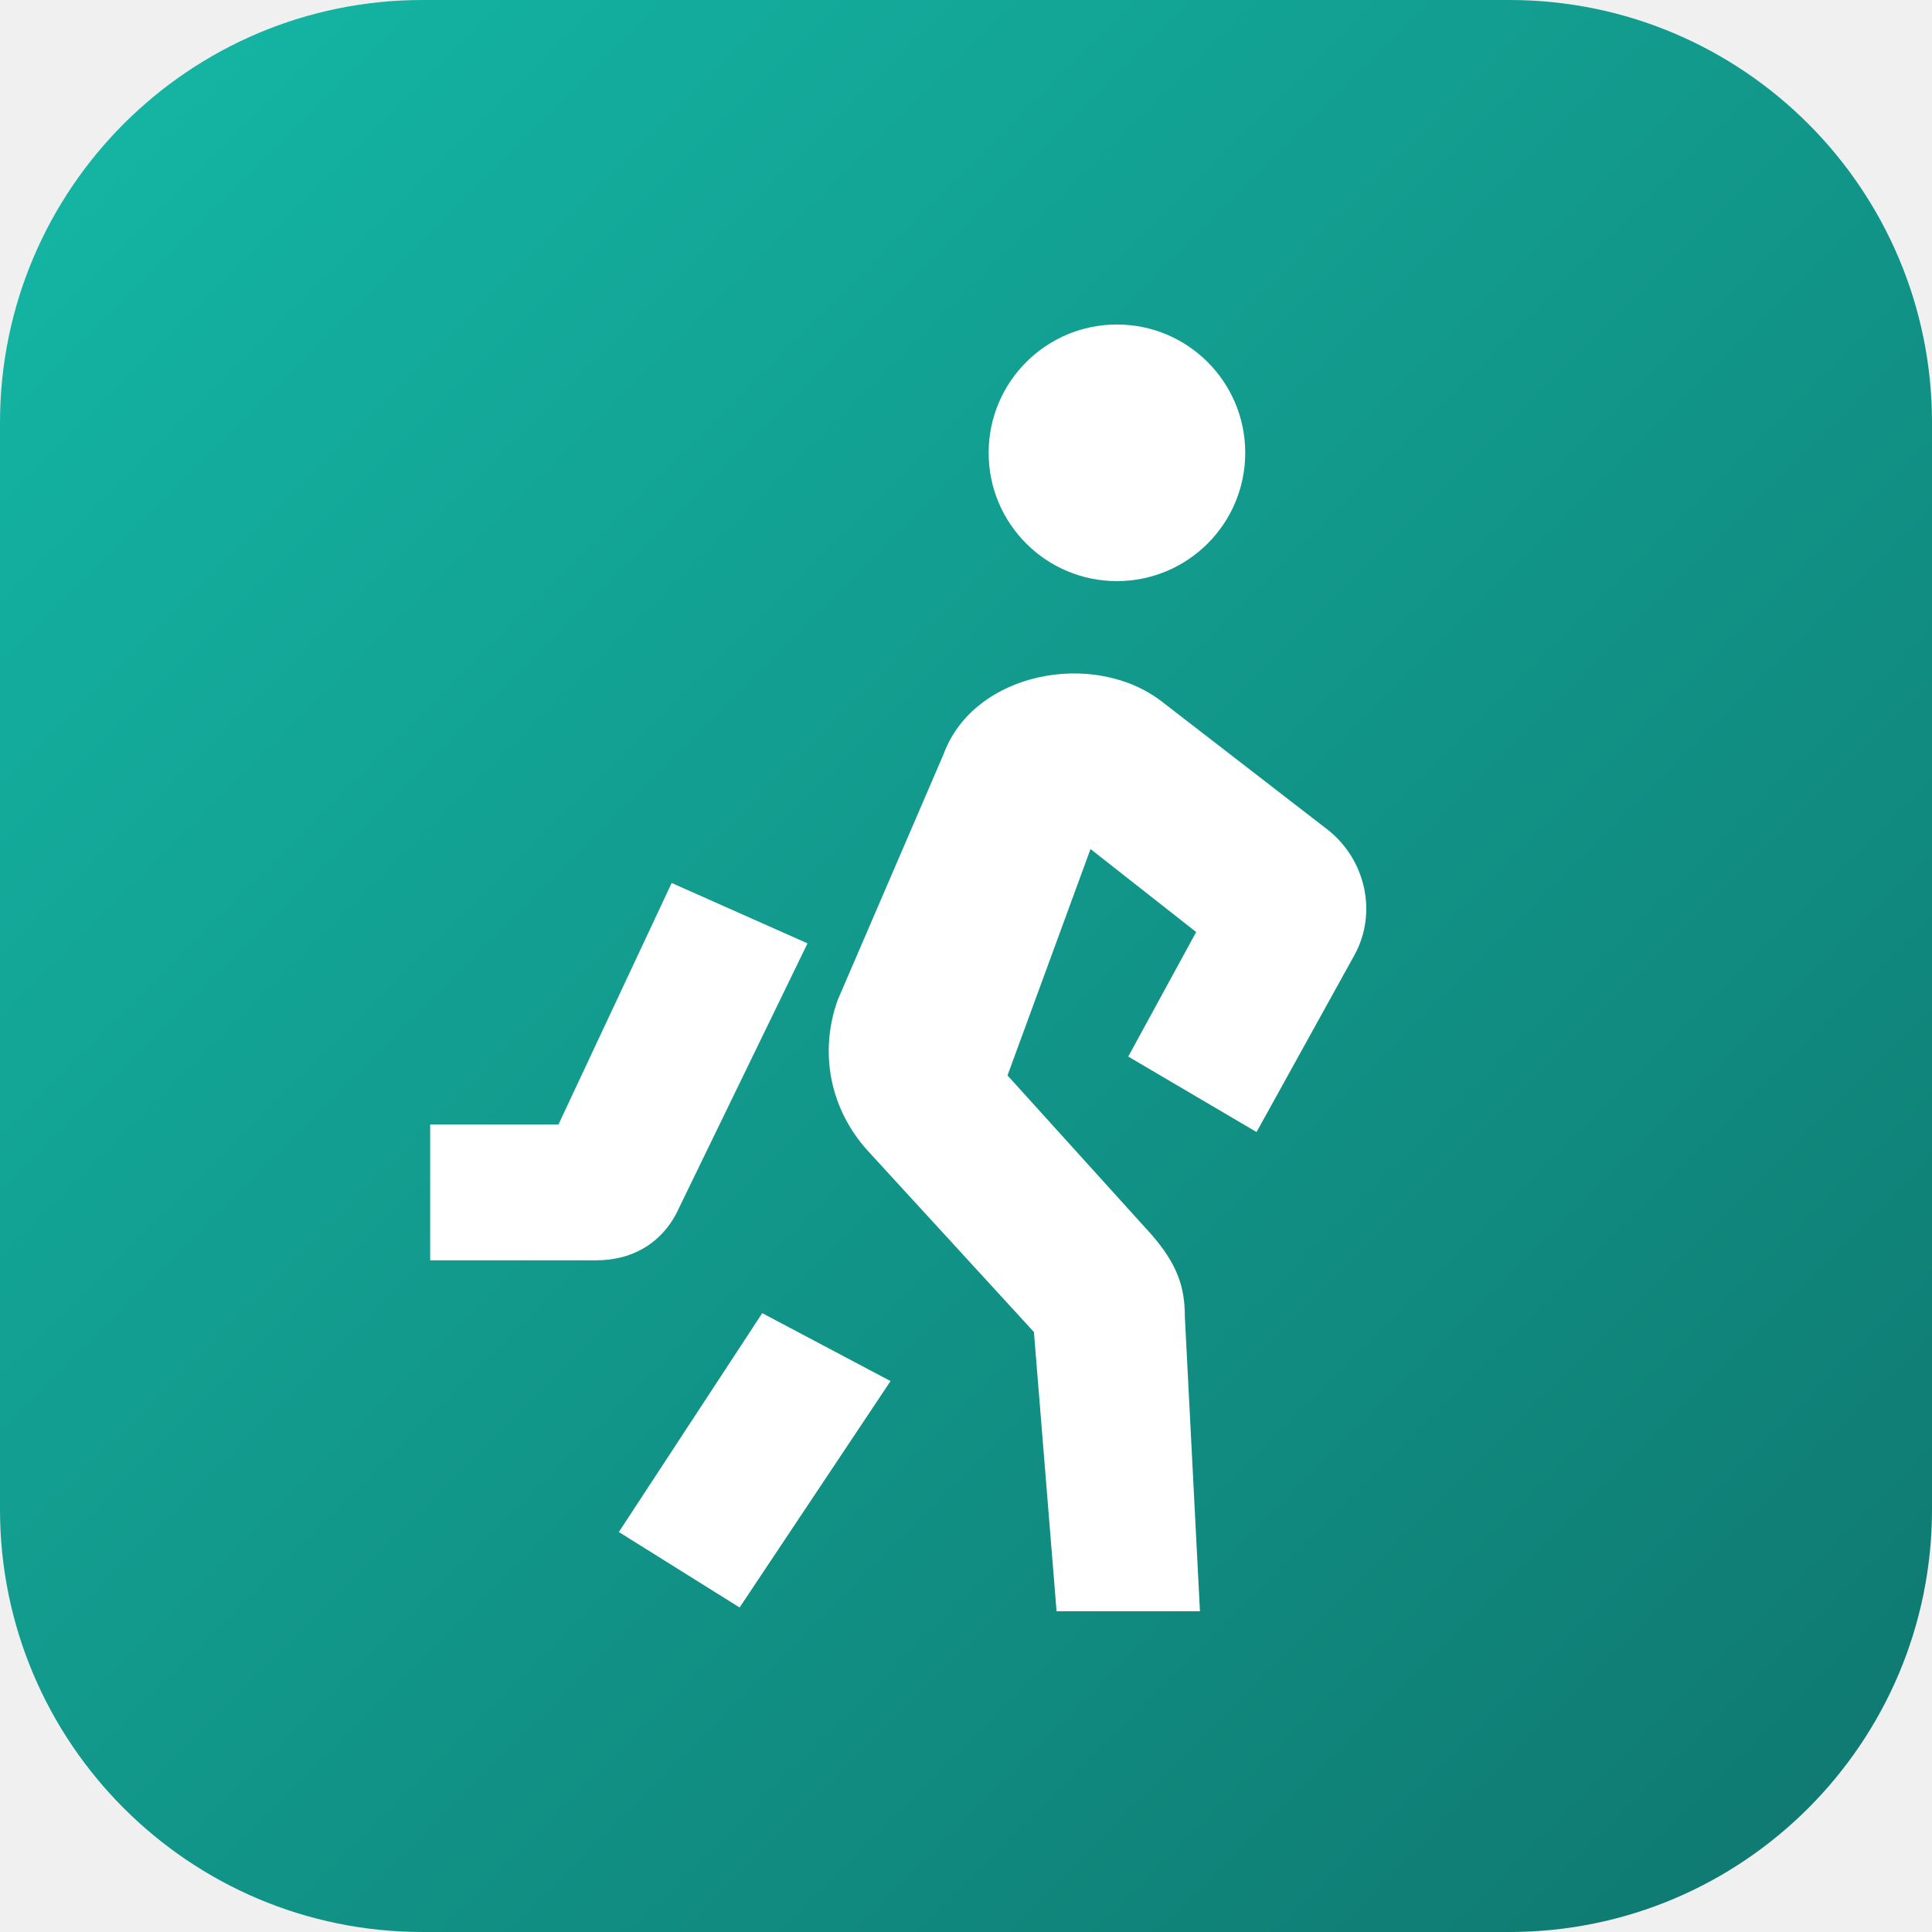
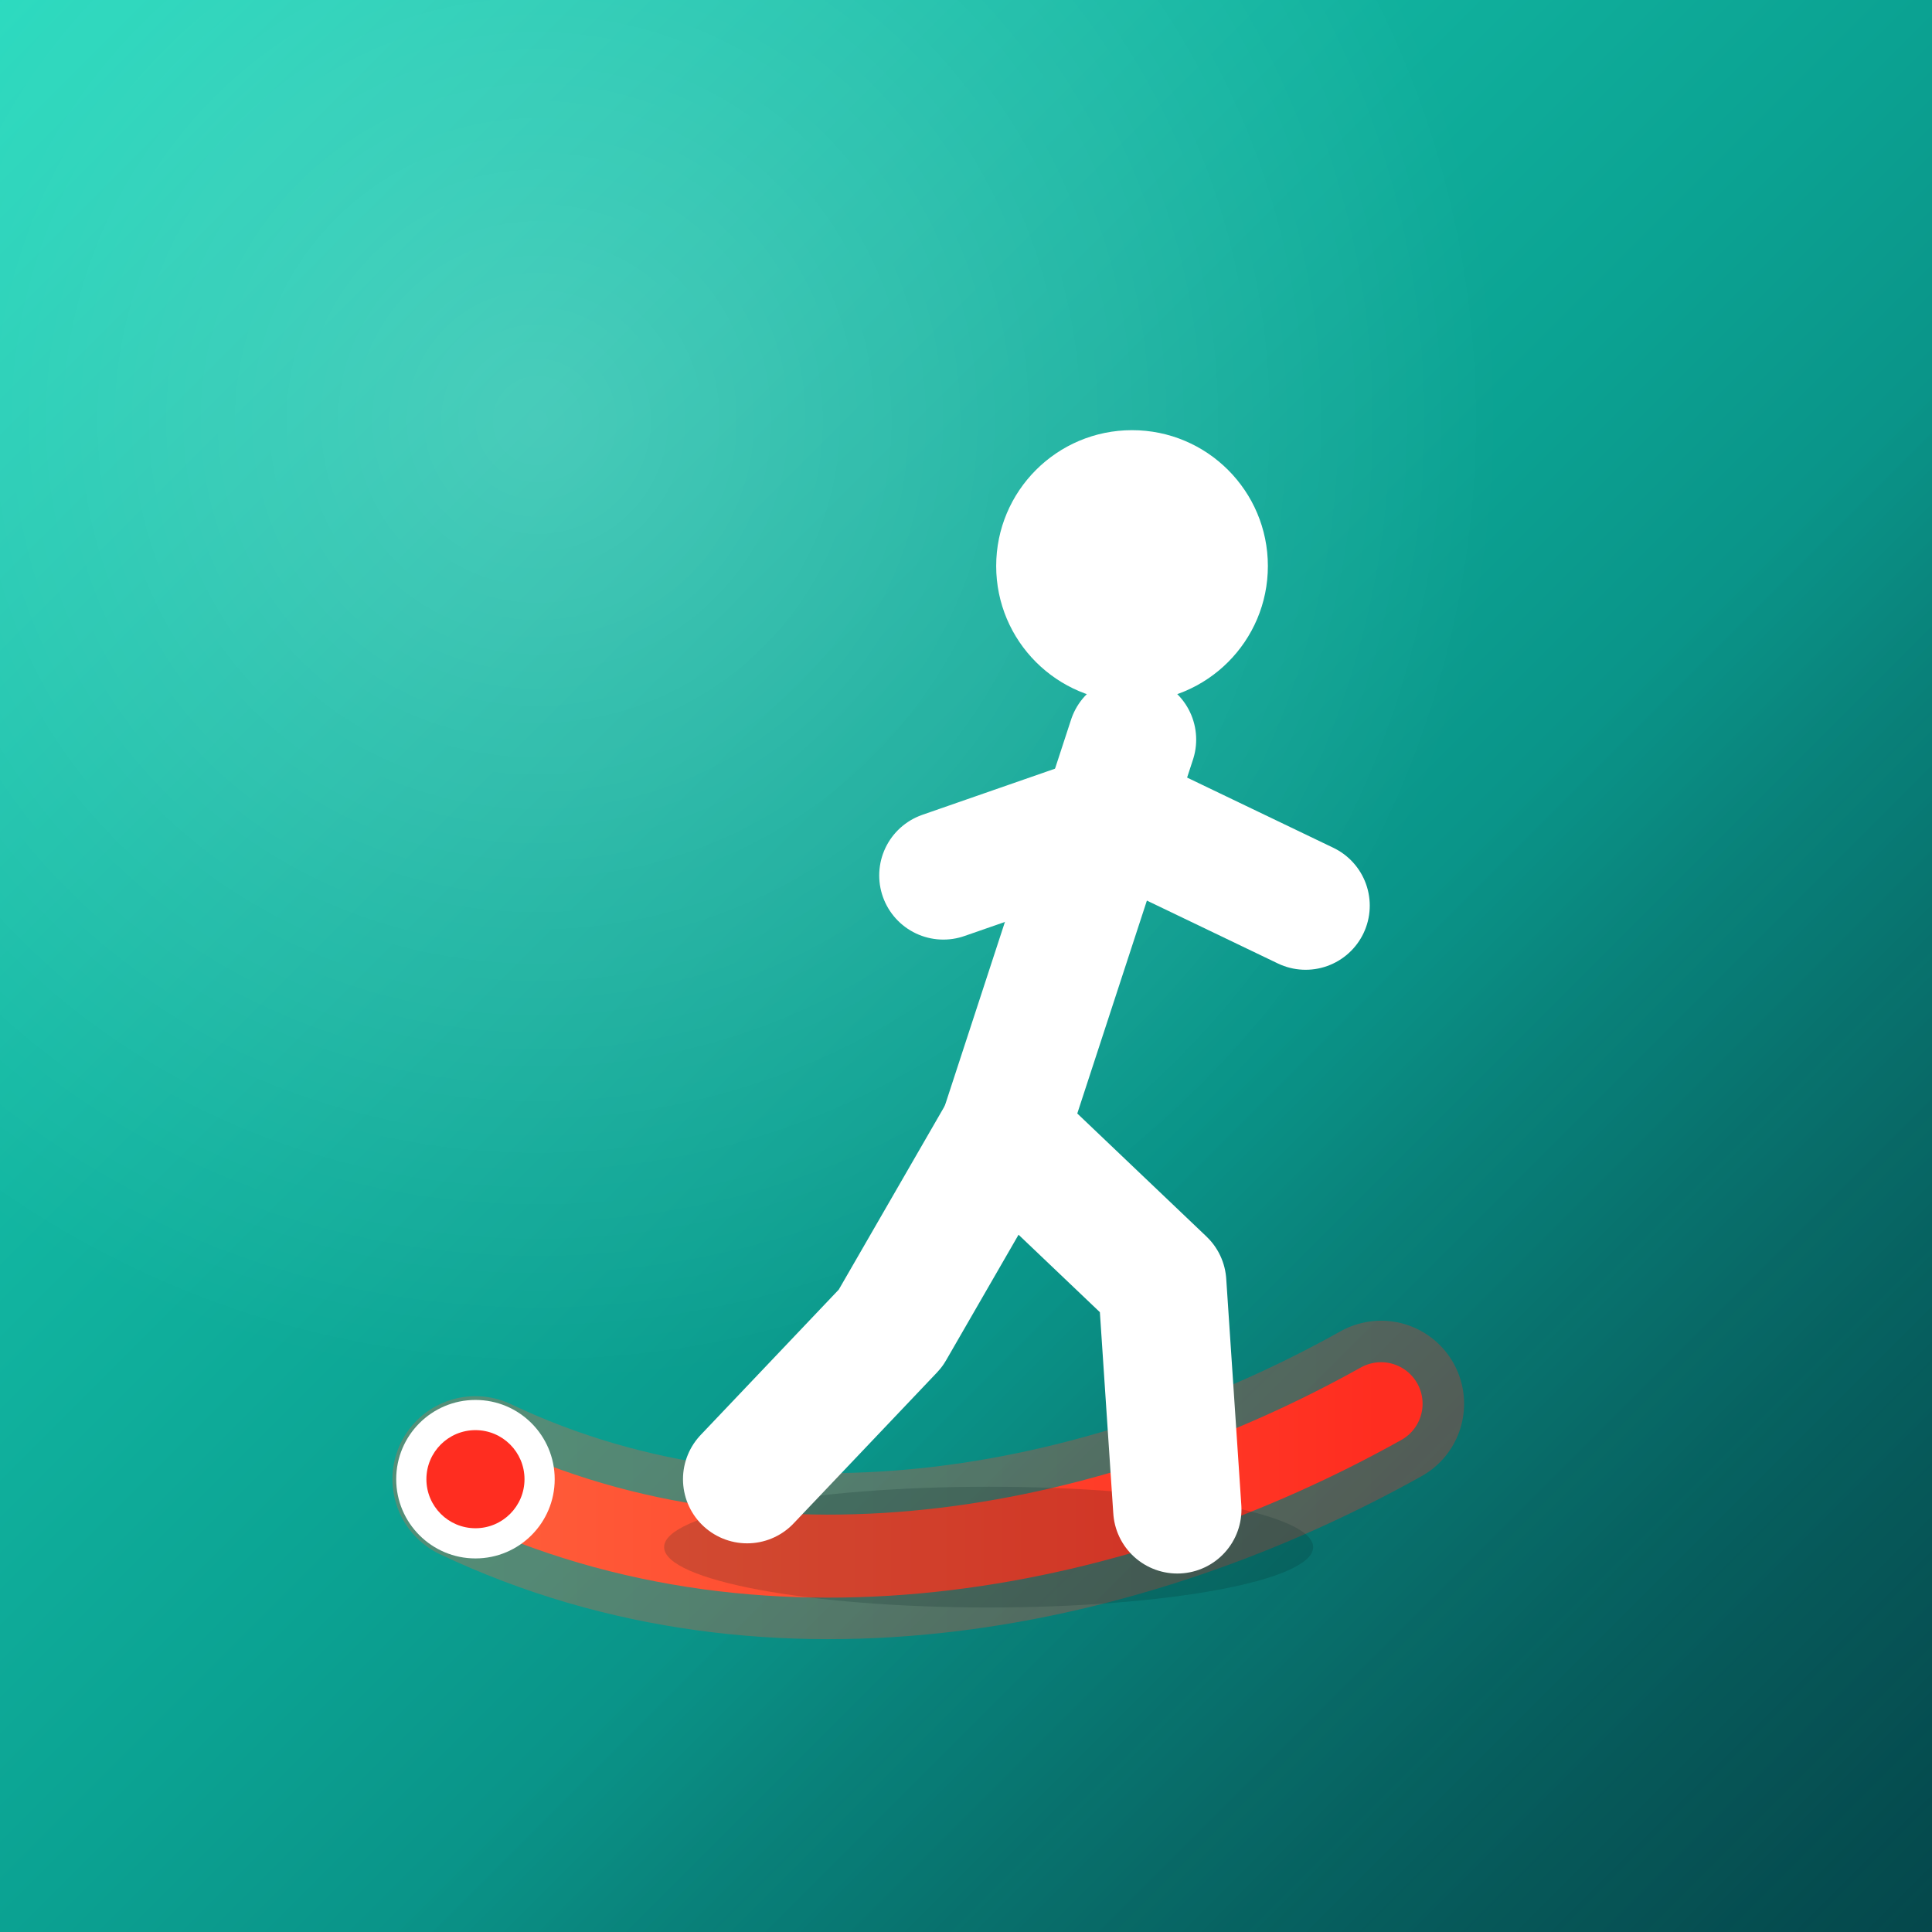
<svg xmlns="http://www.w3.org/2000/svg" viewBox="0 0 512 512" width="512" height="512">
  <defs>
    <linearGradient id="bg" x1="0" y1="0" x2="1" y2="1">
-       <stop offset="0" stop-color="#14b8a6" />
-       <stop offset="1" stop-color="#0f766e" />
+       <stop offset="0" stop-color="#1ed8bb" />
+       <stop offset="0.5" stop-color="#0ba292" />
+       <stop offset="1" stop-color="#075c63" />
+     </linearGradient>
+     <radialGradient id="gloss" cx="0.28" cy="0.22" r="0.9">
+       <stop offset="0" stop-color="#ffffff" stop-opacity="0.22" />
+       <stop offset="0.55" stop-color="#ffffff" stop-opacity="0" />
+     </radialGradient>
+     <linearGradient id="vig" x1="0" y1="0" x2="1" y2="1">
+       <stop offset="0.6" stop-color="#000000" stop-opacity="0" />
+       <stop offset="1" stop-color="#00211f" stop-opacity="0.35" />
+     </linearGradient>
+     <linearGradient id="route" x1="0" y1="0" x2="1" y2="0">
+       <stop offset="0" stop-color="#ff5e3a" />
+       <stop offset="1" stop-color="#ff2d20" />
    </linearGradient>
  </defs>
-   <rect width="512" height="512" rx="112" fill="url(#bg)" />
-   <g fill="#ffffff">
-     <circle cx="296" cy="120" r="34" />
-     <path d="M250 200              c8 -22 40 -28 58 -14              l44 34 c10 8 13 22 7 33 l-26 47 -34 -20 18 -33 -28 -22              -22 60 38 42 c7 8 9 14 9 22 l4 78 -38 0 -6 -74 -44 -48              c-10 -11 -13 -26 -8 -40 z" />
-     <path d="M214 250 l-34 70 c-4 9 -12 14 -22 14 l-44 0 0 -36 34 0 30 -64 z" />
-     <path d="M236 366 l-40 60 -32 -20 38 -58 z" />
+   <rect width="512" height="512" fill="url(#bg)" />
+   <rect width="512" height="512" fill="url(#vig)" />
+   <rect width="512" height="512" fill="url(#gloss)" />
+   <path d="M126 392 C 206 430 298 410 366 372" fill="none" stroke="url(#route)" stroke-width="44" stroke-linecap="round" opacity="0.30" />
+   <path d="M126 392 C 206 430 298 410 366 372" fill="none" stroke="url(#route)" stroke-width="22" stroke-linecap="round" />
+   <circle cx="126" cy="392" r="21" fill="#ffffff" />
+   <circle cx="126" cy="392" r="13" fill="#ff2d20" />
+   <ellipse cx="262" cy="410" rx="86" ry="16" fill="#00211f" opacity="0.18" />
+   <g fill="none" stroke="#ffffff" stroke-width="34" stroke-linecap="round" stroke-linejoin="round">
+     <path d="M300 196 L 266 300" />
+     <path d="M296 216 L 346 240" />
+     <path d="M296 216 L 250 232" />
+     <path d="M266 300 L 308 340 L 312 400" />
+     <path d="M266 300 L 236 352 L 198 392" />
  </g>
+   <circle cx="300" cy="150" r="36" fill="#ffffff" />
</svg>
